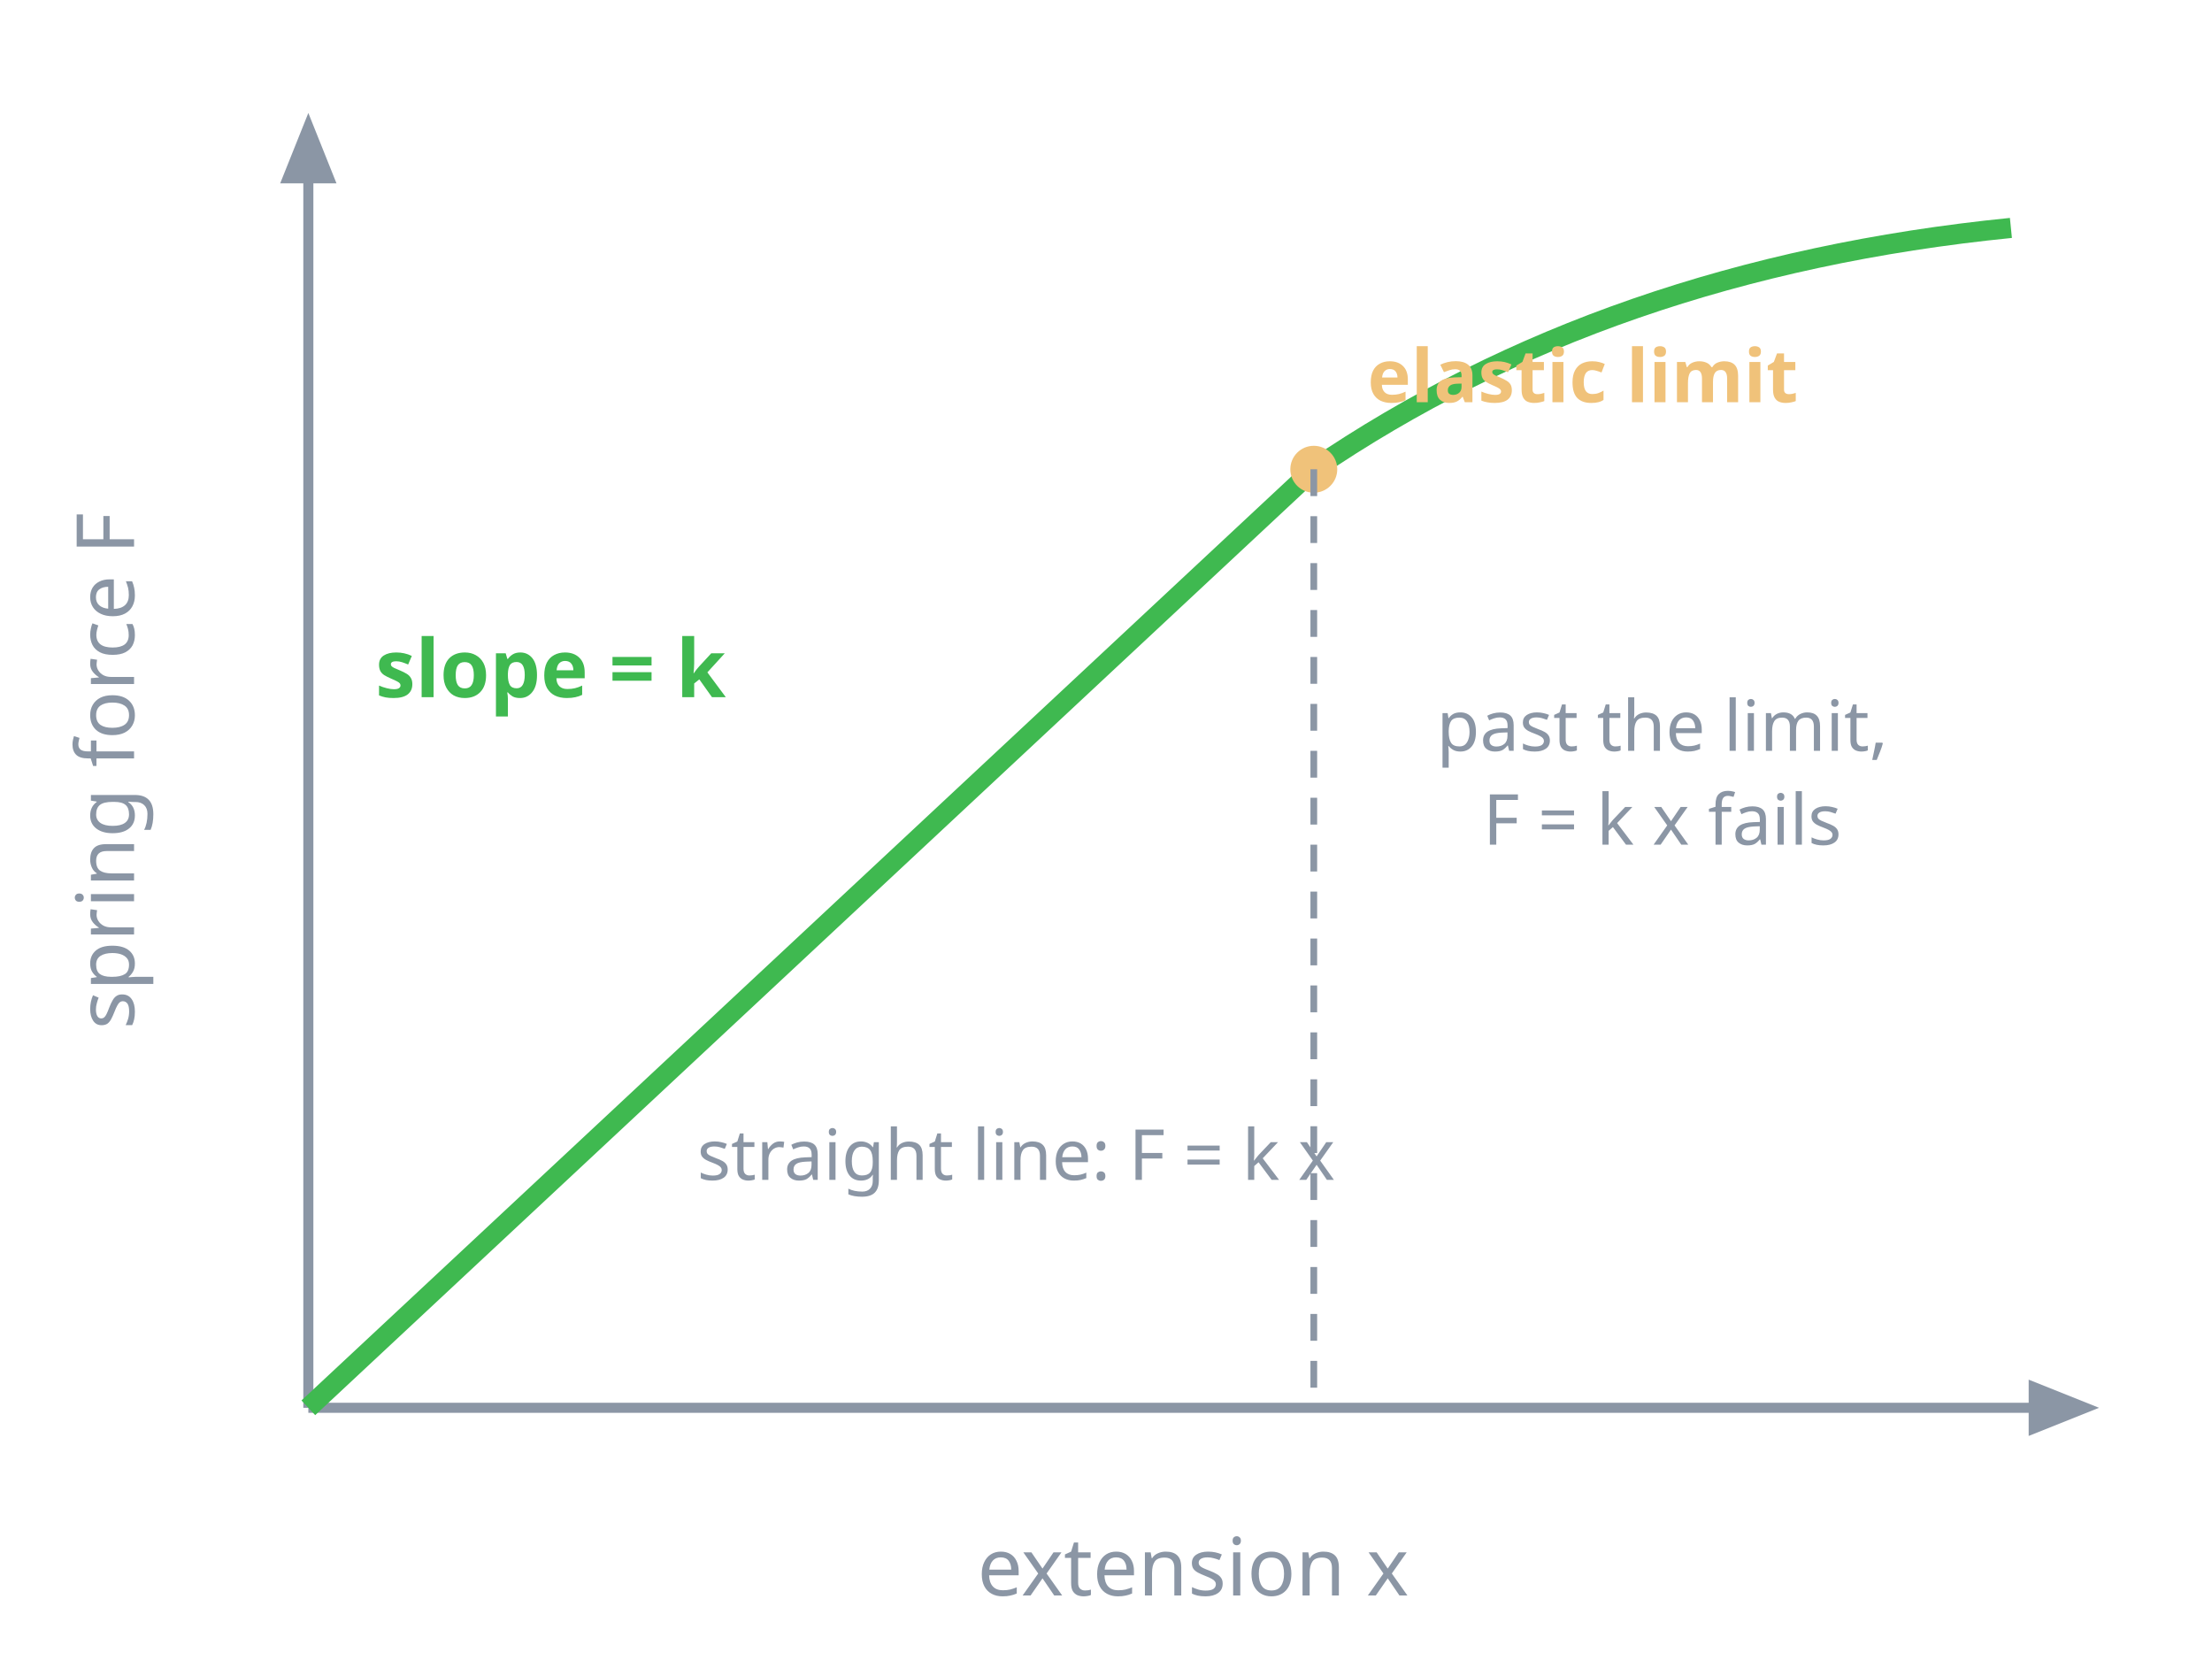
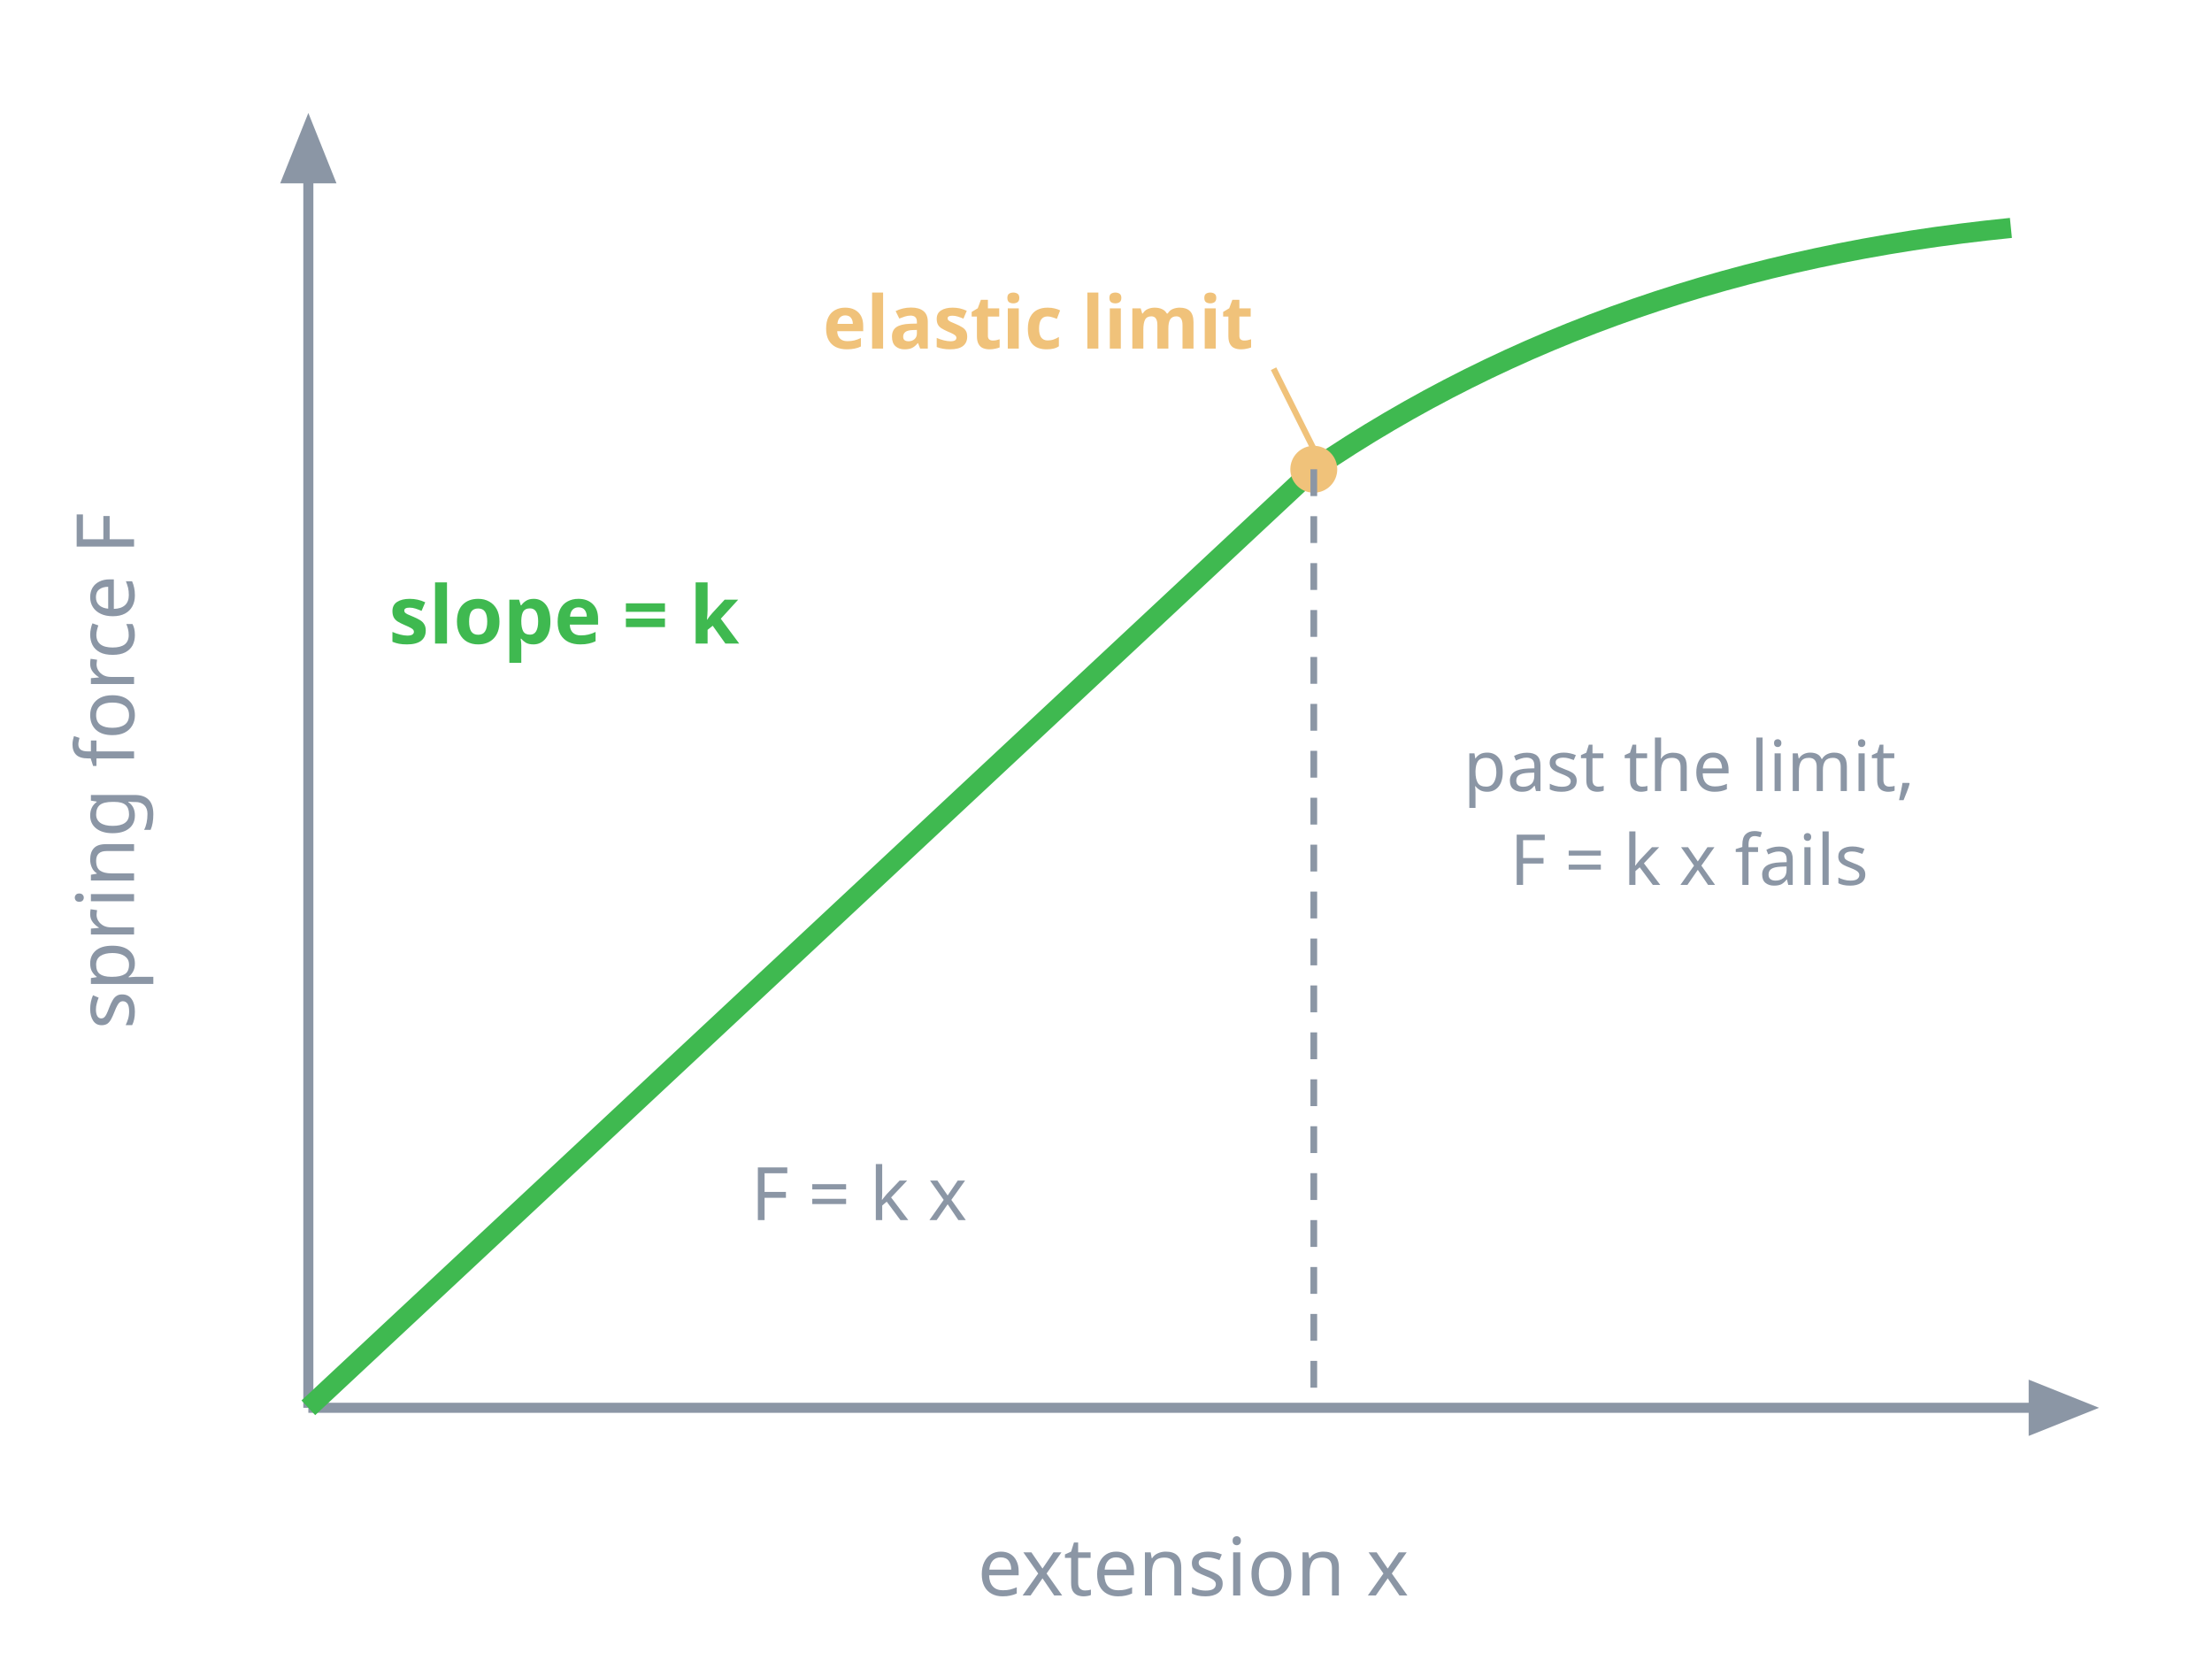
<svg xmlns="http://www.w3.org/2000/svg" viewBox="0 0 330 250" role="img" aria-label="A force versus extension graph for a spring. From the origin the graph is a straight line: force is proportional to extension, and the slope of that line is the spring constant k. This is the linear region, where Hooke's law F equals k x holds. At a point marked the elastic limit the line stops being straight and curves, flattening out; beyond the elastic limit F equals k x no longer applies.">
  <defs>
    <marker id="fe-axis" viewBox="0 0 10 10" refX="7" refY="5" markerWidth="7" markerHeight="7" orient="auto">
      <path d="M0 1 L10 5 L0 9 z" fill="#8b96a5" />
    </marker>
  </defs>
  <line x1="46" y1="210" x2="310" y2="210" stroke="#8b96a5" stroke-width="1.5" marker-end="url(#fe-axis)" />
  <line x1="46" y1="210" x2="46" y2="20" stroke="#8b96a5" stroke-width="1.5" marker-end="url(#fe-axis)" />
  <text x="178" y="238" text-anchor="middle" font-family="system-ui, sans-serif" font-size="12" fill="#8b96a5">extension  x</text>
  <text x="20" y="115" text-anchor="middle" font-family="system-ui, sans-serif" font-size="12" fill="#8b96a5" transform="rotate(-90 20 115)">spring force  F</text>
  <line x1="46" y1="210" x2="196" y2="70" stroke="#3fb950" stroke-width="3" />
  <path d="M196 70 Q 240 40 300 34" fill="none" stroke="#3fb950" stroke-width="3" stroke-dasharray="1 0" />
  <circle cx="196" cy="70" r="3.5" fill="#f0c27a" />
  <line x1="196" y1="70" x2="196" y2="210" stroke="#8b96a5" stroke-width="1" stroke-dasharray="4 3" />
-   <text x="204" y="60" font-family="system-ui, sans-serif" font-size="11" font-weight="600" fill="#f0c27a">elastic limit</text>
-   <text x="56" y="104" font-family="system-ui, sans-serif" font-size="12" font-weight="600" fill="#3fb950">slope = k</text>
-   <text x="104" y="176" font-family="system-ui, sans-serif" font-size="10.5" fill="#8b96a5">straight line: F = k x</text>
-   <text x="248" y="112" text-anchor="middle" font-family="system-ui, sans-serif" font-size="10.5" fill="#8b96a5">past the limit,</text>
-   <text x="248" y="126" text-anchor="middle" font-family="system-ui, sans-serif" font-size="10.5" fill="#8b96a5">F = k x fails</text>
+   <path d="M190 55 L196 67" fill="none" stroke="#f0c27a" stroke-width="0.9" />
+   <text x="187" y="52" text-anchor="end" font-family="system-ui, sans-serif" font-size="11" font-weight="600" fill="#f0c27a">elastic limit</text>
+   <text x="58" y="96" font-family="system-ui, sans-serif" font-size="12" font-weight="600" fill="#3fb950">slope = k</text>
+   <text x="112" y="182" font-family="system-ui, sans-serif" font-size="11" fill="#8b96a5">F = k x</text>
+   <text x="252" y="118" text-anchor="middle" font-family="system-ui, sans-serif" font-size="10.5" fill="#8b96a5">past the limit,</text>
+   <text x="252" y="132" text-anchor="middle" font-family="system-ui, sans-serif" font-size="10.5" fill="#8b96a5">F = k x fails</text>
</svg>
